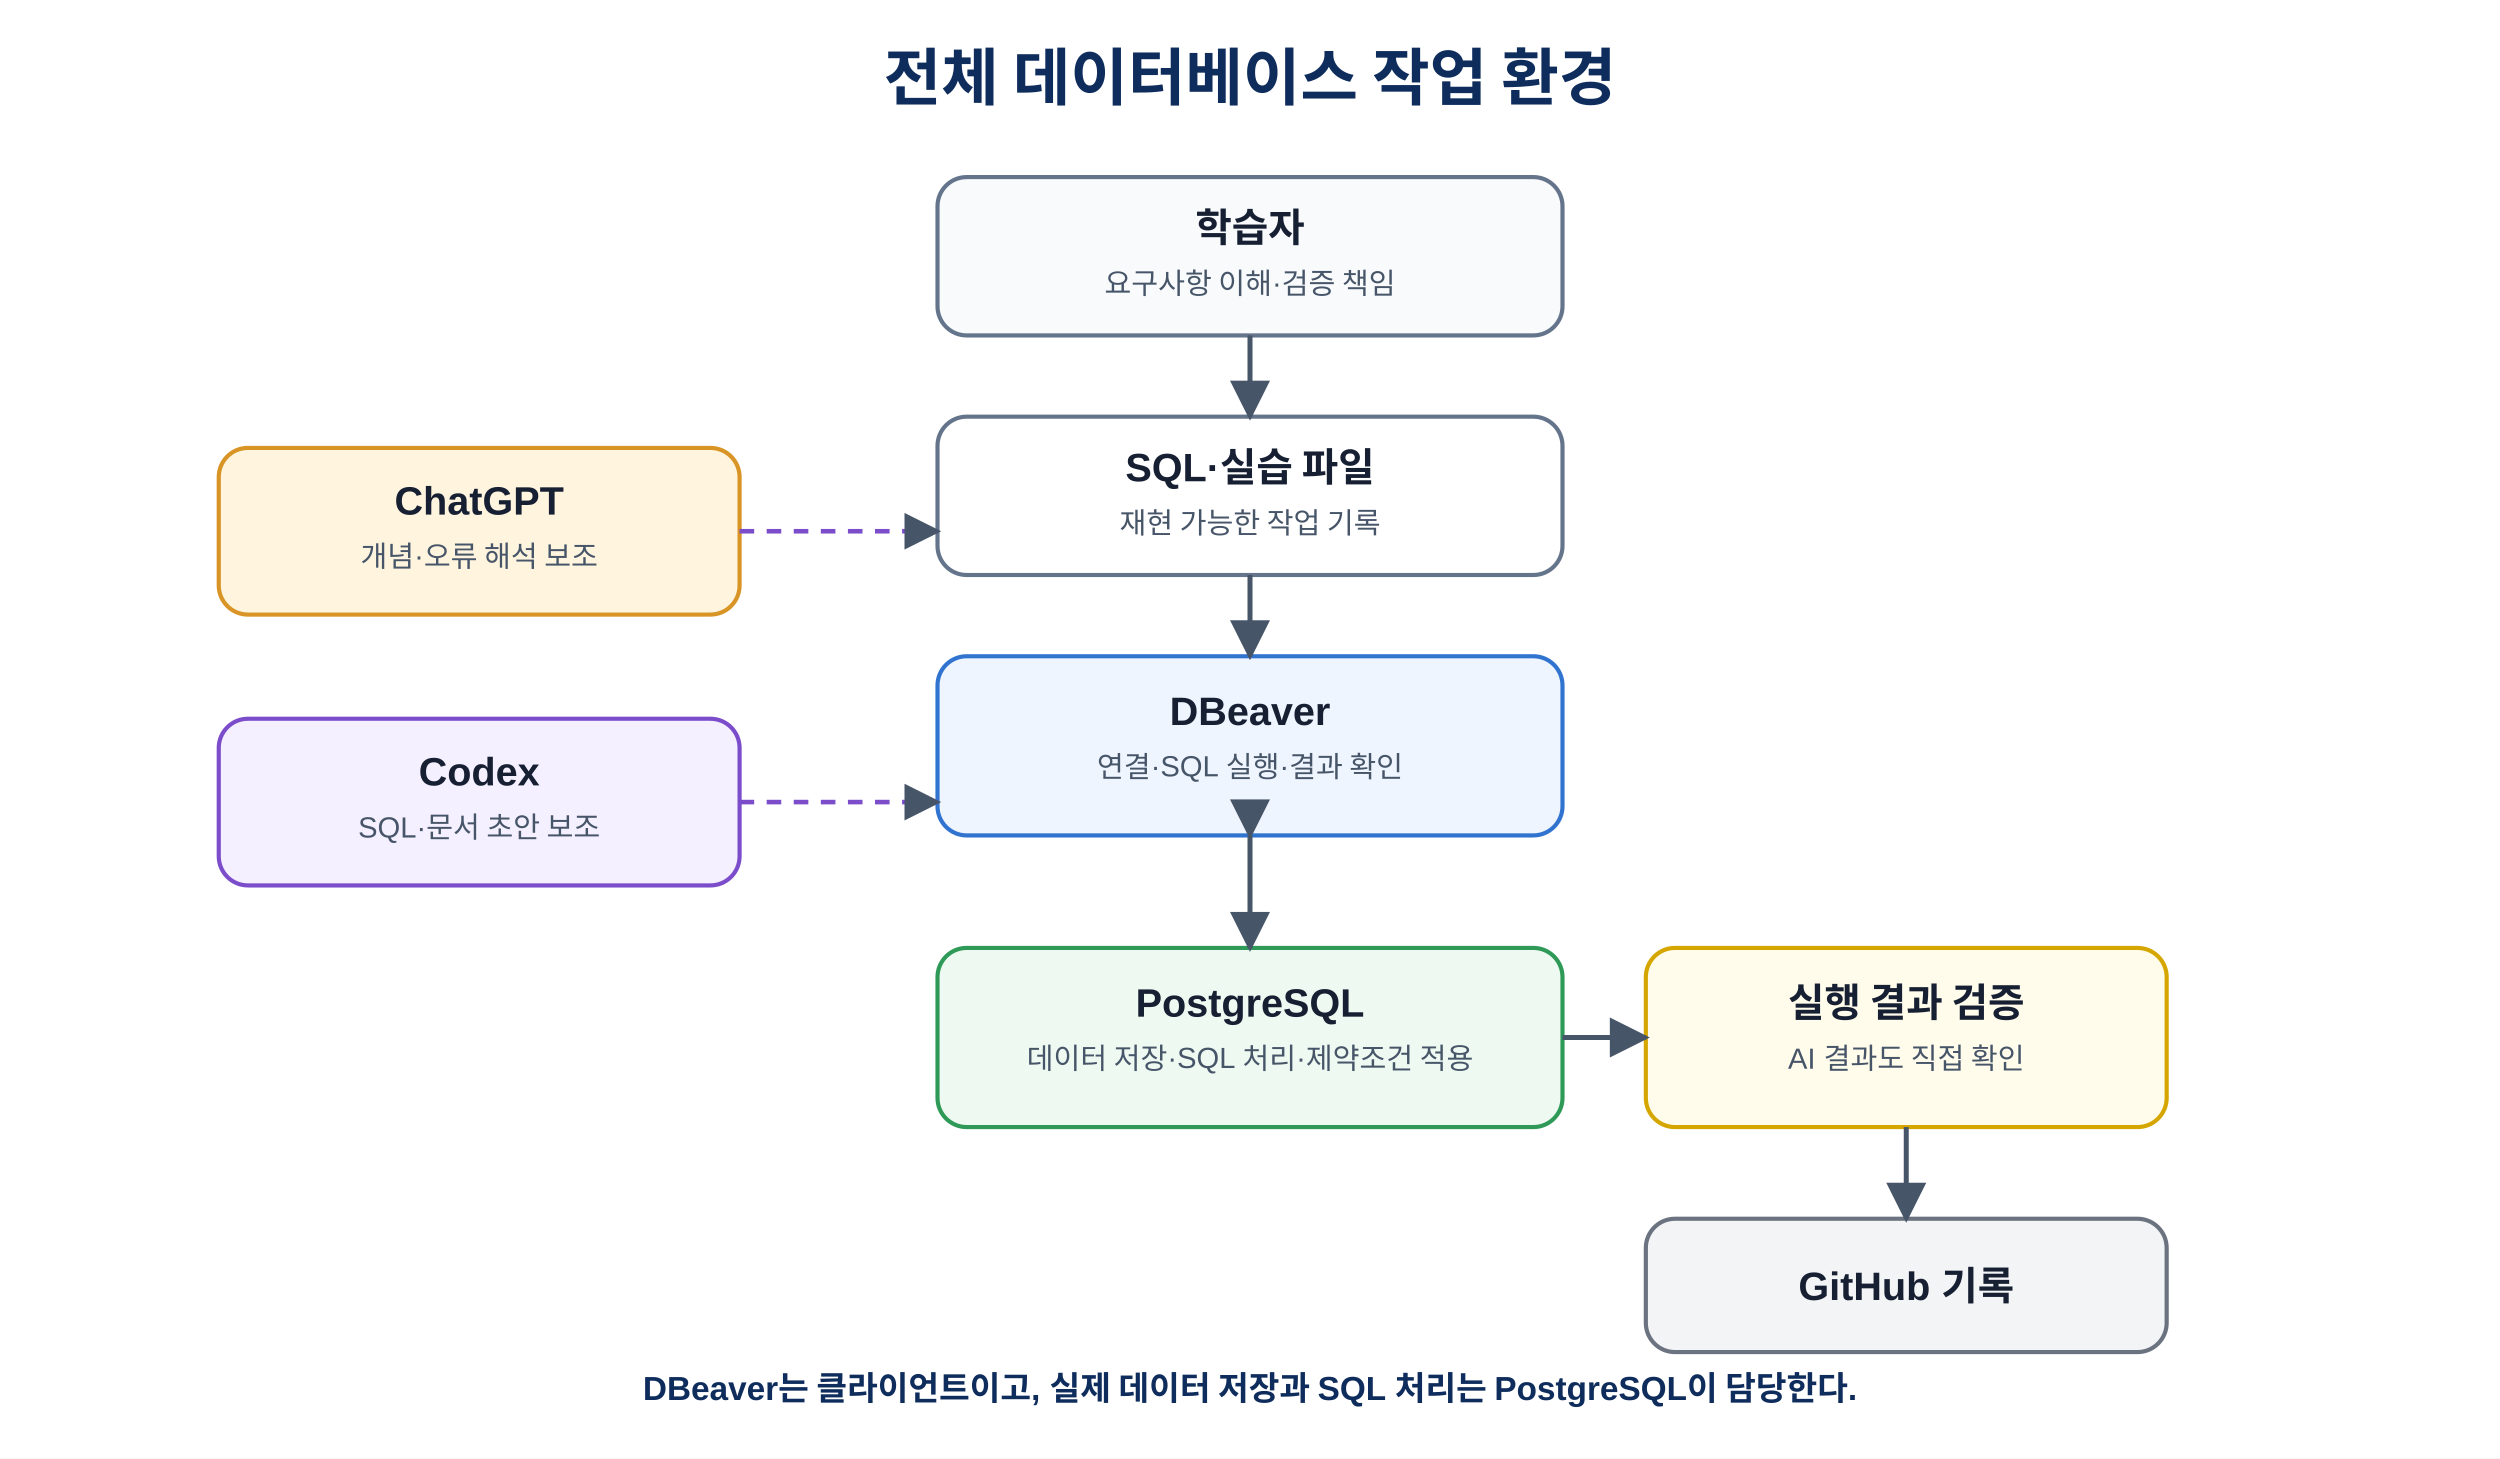
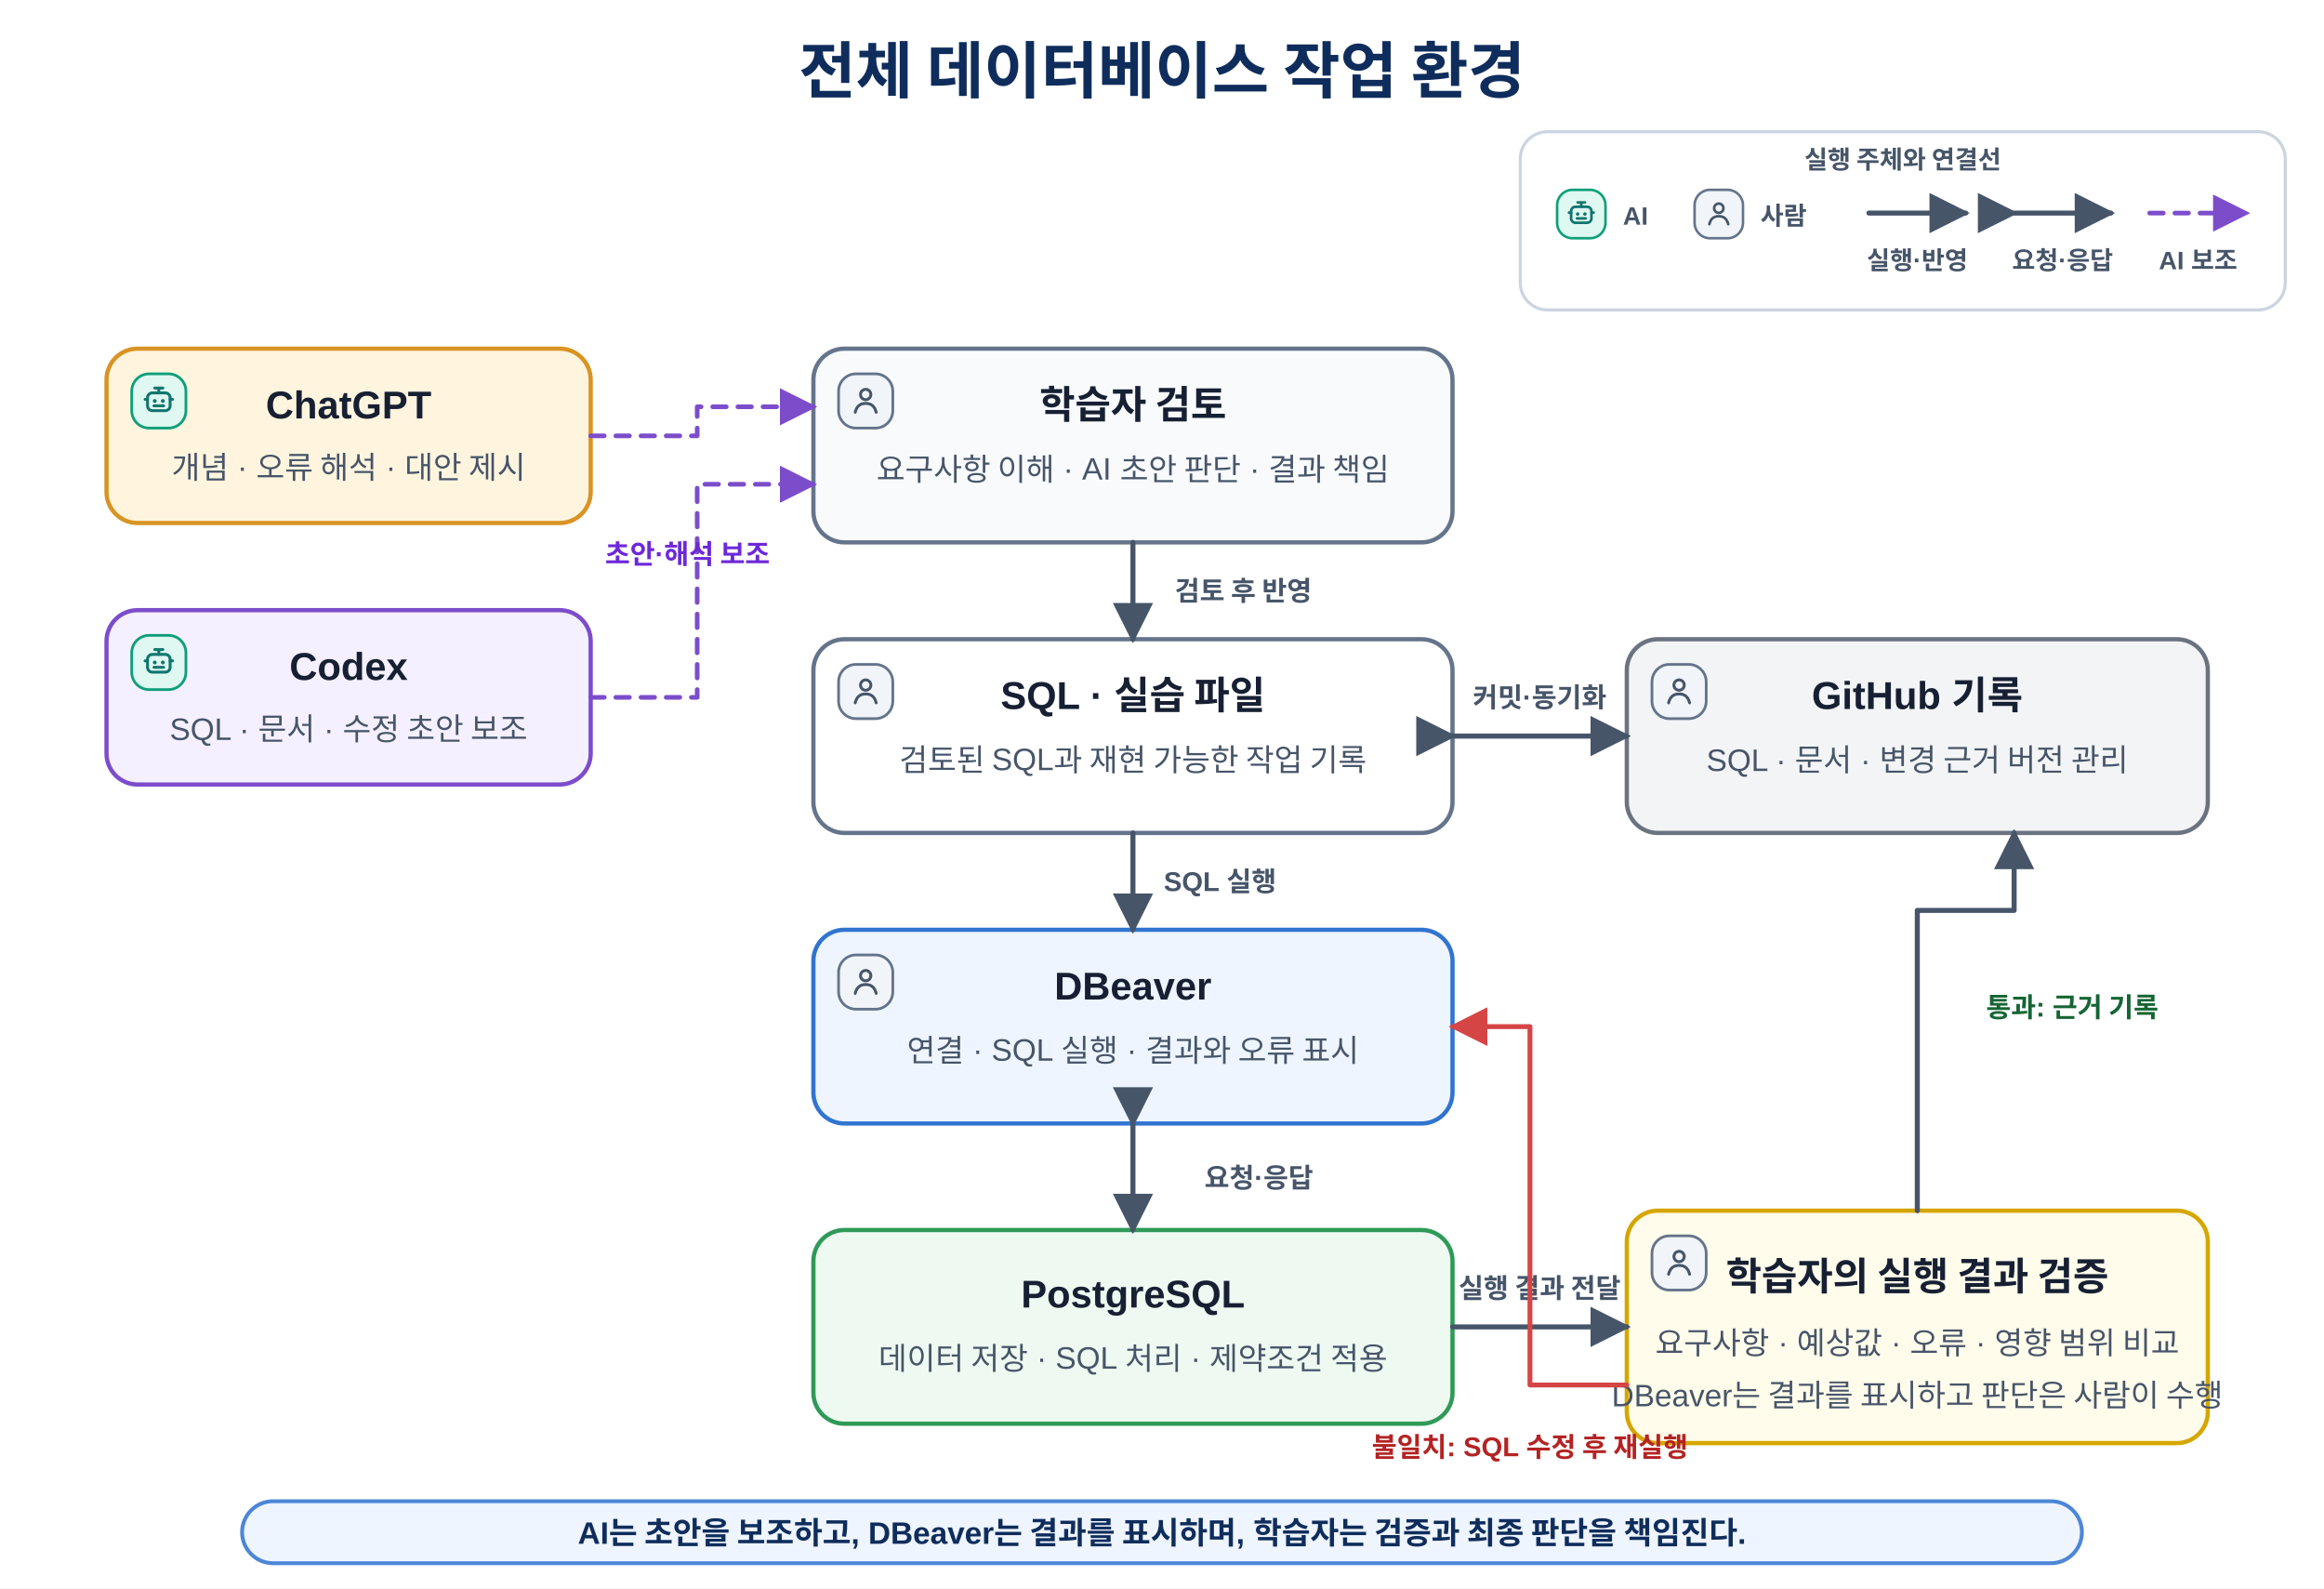
- <svg xmlns="http://www.w3.org/2000/svg" width="100%" viewBox="0 0 1200 700" role="img" aria-labelledby="title desc">
+ <svg xmlns="http://www.w3.org/2000/svg" width="100%" viewBox="0 0 1200 820" role="img" aria-labelledby="title desc">
  <defs>
    <marker id="arrow" viewBox="0 0 10 10" refX="9" refY="5" markerWidth="8" markerHeight="8" orient="auto">
      <path d="M0 0L10 5L0 10Z" fill="#475569" />
    </marker>
+     <marker id="arrow-purple" viewBox="0 0 10 10" refX="9" refY="5" markerWidth="8" markerHeight="8" orient="auto">
+       <path d="M0 0L10 5L0 10Z" fill="#7c4dcb" />
+     </marker>
+     <marker id="arrow-red" viewBox="0 0 10 10" refX="9" refY="5" markerWidth="8" markerHeight="8" orient="auto">
+       <path d="M0 0L10 5L0 10Z" fill="#d64545" />
+     </marker>
    <style>
      text{font-family:"Malgun Gothic","Apple SD Gothic Neo","Noto Sans KR",Arial,sans-serif;fill:#172033}
-       .title{font-size:30px;font-weight:700;text-anchor:middle;fill:#0f2d5c}
-       .node{stroke-width:2;rx:14}
+       .title{font-size:32px;font-weight:800;text-anchor:middle;fill:#0f2d5c}
+       .node{stroke-width:2.2}
      .user{fill:#f8fafc;stroke:#64748b}
-       .file{fill:#fff;stroke:#64748b}
+       .file{fill:#ffffff;stroke:#64748b}
      .dbeaver{fill:#eef5ff;stroke:#3174d0}
      .pg{fill:#eef9f1;stroke:#2f9a58}
      .ai1{fill:#fff5df;stroke:#d89424}
      .ai2{fill:#f5f0ff;stroke:#7c4dcb}
      .github{fill:#f3f4f6;stroke:#6b7280}
      .check{fill:#fffceb;stroke:#d6a600}
-       .name{font-size:19px;font-weight:700;text-anchor:middle}
-       .sub{font-size:14px;text-anchor:middle;fill:#475569}
-       .line{stroke:#475569;stroke-width:2.4;fill:none;marker-end:url(#arrow)}
-       .sync{stroke:#475569;stroke-width:2.4;fill:none;marker-start:url(#arrow);marker-end:url(#arrow)}
-       .dash{stroke:#7c4dcb;stroke-width:2.2;fill:none;stroke-dasharray:7 6;marker-end:url(#arrow)}
+       .name{font-size:20px;font-weight:800;text-anchor:middle}
+       .sub{font-size:16px;text-anchor:middle;fill:#475569}
+       .line{stroke:#475569;stroke-width:2.6;fill:none;stroke-linecap:round;stroke-linejoin:round;marker-end:url(#arrow)}
+       .sync{stroke:#475569;stroke-width:2.6;fill:none;stroke-linecap:round;stroke-linejoin:round;marker-start:url(#arrow);marker-end:url(#arrow)}
+       .ai-assist{stroke:#7c4dcb;stroke-width:2.4;fill:none;stroke-linecap:round;stroke-linejoin:round;stroke-dasharray:7 6;marker-end:url(#arrow-purple)}
+       .retry{stroke:#d64545;stroke-width:2.5;fill:none;stroke-linecap:round;stroke-linejoin:round;marker-end:url(#arrow-red)}
+       .edge-label{font-size:14px;font-weight:700;text-anchor:middle;fill:#475569}
+       .ai-label{fill:#6d28d9}
+       .retry-label{fill:#b42323}
+       .pass-label{fill:#166534}
+       .note-box{fill:#eef5ff;stroke:#4d86d7;stroke-width:2}
      .note{font-size:16px;font-weight:700;text-anchor:middle;fill:#0f2d5c}
+       .legend-title{font-size:13px;font-weight:800;text-anchor:middle;fill:#475569}
+       .legend-text{font-size:13px;font-weight:700;fill:#475569}
    </style>
+     <symbol id="actor-ai-icon" viewBox="0 0 24 24">
+       <rect x="5" y="7" width="14" height="11" rx="3" fill="none" stroke="currentColor" stroke-width="1.8" />
+       <path d="M12 4v3M9.5 4h5" fill="none" stroke="currentColor" stroke-width="1.8" stroke-linecap="round" />
+       <circle cx="9.5" cy="12" r="1.2" fill="currentColor" />
+       <circle cx="14.5" cy="12" r="1.2" fill="currentColor" />
+       <path d="M9 15h6M5 11H3.5M20.5 11H19" fill="none" stroke="currentColor" stroke-width="1.8" stroke-linecap="round" />
+     </symbol>
+     <symbol id="actor-human-icon" viewBox="0 0 24 24">
+       <circle cx="12" cy="8" r="3.2" fill="none" stroke="currentColor" stroke-width="1.8" />
+       <path d="M5.5 19c.9-3.7 3-5.5 6.5-5.5s5.6 1.8 6.5 5.5" fill="none" stroke="currentColor" stroke-width="1.8" stroke-linecap="round" />
+     </symbol>
  </defs>
-   <rect width="1200" height="700" fill="#fff" />
+   <rect width="1200" height="820" fill="#ffffff" />
  <text x="600" y="48" class="title">전체 데이터베이스 작업 환경</text>
-   <rect x="450" y="85" width="300" height="76" class="node user" />
-   <text x="600" y="116" class="name">학습자</text>
-   <text x="600" y="141" class="sub">요구사항 이해·검증 책임</text>
-   <rect x="450" y="200" width="300" height="76" class="node file" />
-   <text x="600" y="231" class="name">SQL·실습 파일</text>
-   <text x="600" y="256" class="sub">재현 가능한 작업 기록</text>
-   <rect x="450" y="315" width="300" height="86" class="node dbeaver" />
-   <text x="600" y="348" class="name">DBeaver</text>
-   <text x="600" y="373" class="sub">연결·SQL 실행·결과 확인</text>
-   <rect x="450" y="455" width="300" height="86" class="node pg" />
-   <text x="600" y="488" class="name">PostgreSQL</text>
-   <text x="600" y="513" class="sub">데이터 저장·SQL 처리·제약조건 적용</text>
-   <rect x="790" y="455" width="250" height="86" class="node check" />
-   <text x="915" y="488" class="name">실행 결과 검증</text>
-   <text x="915" y="513" class="sub">AI 결과도 직접 확인</text>
-   <rect x="790" y="585" width="250" height="64" class="node github" />
-   <text x="915" y="624" class="name">GitHub 기록</text>
-   <rect x="105" y="215" width="250" height="80" class="node ai1" />
-   <text x="230" y="247" class="name">ChatGPT</text>
-   <text x="230" y="272" class="sub">개념·오류 해석 보조</text>
-   <rect x="105" y="345" width="250" height="80" class="node ai2" />
-   <text x="230" y="377" class="name">Codex</text>
-   <text x="230" y="402" class="sub">SQL·문서 초안 보조</text>
-   <path d="M600 161V200" class="line" />
-   <path d="M600 276V315" class="line" />
-   <path d="M600 401V455" class="sync" />
-   <path d="M750 498H790" class="line" />
-   <path d="M915 541V585" class="line" />
-   <path d="M355 255H450" class="dash" />
-   <path d="M355 385H450" class="dash" />
-   <text x="600" y="672" class="note">DBeaver는 클라이언트이고, 실제 데이터 저장과 SQL 처리는 PostgreSQL이 담당한다.</text>
+   <g id="legend" aria-label="실행 주체와 연결선 범례">
+     <rect x="785" y="68" width="395" height="92" rx="14" fill="#ffffff" stroke="#cbd5e1" stroke-width="1.6" />
+     <text x="982.5" y="87" class="legend-title">실행 주체와 연결선</text>
+     <g transform="translate(804 98)">
+       <rect width="25" height="25" rx="8" fill="#dff8f1" stroke="#0f9f7a" stroke-width="1.3" />
+       <use href="#actor-ai-icon" x="3.5" y="3.5" width="18" height="18" style="color:#0f766e" />
+     </g>
+     <text x="838" y="116" class="legend-text" fill="#0f766e">AI</text>
+     <g transform="translate(875 98)">
+       <rect width="25" height="25" rx="8" fill="#f1f5f9" stroke="#64748b" stroke-width="1.3" />
+       <use href="#actor-human-icon" x="3.5" y="3.5" width="18" height="18" style="color:#475569" />
+     </g>
+     <text x="909" y="116" class="legend-text">사람</text>
+     <path d="M965 110 H1015" class="line" />
+     <text x="990" y="139" class="legend-text" text-anchor="middle">실행·반영</text>
+     <path d="M1040 110 H1090" class="sync" />
+     <text x="1065" y="139" class="legend-text" text-anchor="middle">요청·응답</text>
+     <path d="M1110 110 H1160" class="ai-assist" />
+     <text x="1135" y="139" class="legend-text ai-label" text-anchor="middle">AI 보조</text>
+   </g>
+   <rect x="55" y="180" width="250" height="90" rx="16" class="node ai1" />
+   <g transform="translate(68 193)" aria-label="AI 실행">
+     <rect width="28" height="28" rx="9" fill="#dff8f1" stroke="#0f9f7a" stroke-width="1.4" />
+     <use href="#actor-ai-icon" x="4" y="4" width="20" height="20" style="color:#0f766e" />
+   </g>
+   <text x="180" y="216" class="name">ChatGPT</text>
+   <text x="180" y="247" class="sub">개념 · 오류 해석 · 대안 제시</text>
+   <rect x="55" y="315" width="250" height="90" rx="16" class="node ai2" />
+   <g transform="translate(68 328)" aria-label="AI 실행">
+     <rect width="28" height="28" rx="9" fill="#dff8f1" stroke="#0f9f7a" stroke-width="1.4" />
+     <use href="#actor-ai-icon" x="4" y="4" width="20" height="20" style="color:#0f766e" />
+   </g>
+   <text x="180" y="351" class="name">Codex</text>
+   <text x="180" y="382" class="sub">SQL · 문서 · 수정 초안 보조</text>
+   <rect x="420" y="180" width="330" height="100" rx="16" class="node user" />
+   <g transform="translate(433 193)" aria-label="사람 실행">
+     <rect width="28" height="28" rx="9" fill="#f1f5f9" stroke="#64748b" stroke-width="1.4" />
+     <use href="#actor-human-icon" x="4" y="4" width="20" height="20" style="color:#475569" />
+   </g>
+   <text x="585" y="216" class="name">학습자 검토</text>
+   <text x="585" y="248" class="sub">요구사항 이해 · AI 초안 판단 · 결과 책임</text>
+   <path d="M305 225 H360 V210 H420" class="ai-assist" />
+   <path d="M305 360 H360 V250 H420" class="ai-assist" />
+   <text x="355" y="291" class="edge-label ai-label">초안·해석 보조</text>
+   <rect x="420" y="330" width="330" height="100" rx="16" class="node file" />
+   <g transform="translate(433 343)" aria-label="사람 실행">
+     <rect width="28" height="28" rx="9" fill="#f1f5f9" stroke="#64748b" stroke-width="1.4" />
+     <use href="#actor-human-icon" x="4" y="4" width="20" height="20" style="color:#475569" />
+   </g>
+   <text x="585" y="366" class="name">SQL · 실습 파일</text>
+   <text x="585" y="398" class="sub">검토된 SQL과 재현 가능한 작업 기록</text>
+   <path d="M585 280 V330" class="line" />
+   <text x="642" y="310" class="edge-label">검토 후 반영</text>
+   <rect x="420" y="480" width="330" height="100" rx="16" class="node dbeaver" />
+   <g transform="translate(433 493)" aria-label="사람 실행">
+     <rect width="28" height="28" rx="9" fill="#f1f5f9" stroke="#64748b" stroke-width="1.4" />
+     <use href="#actor-human-icon" x="4" y="4" width="20" height="20" style="color:#475569" />
+   </g>
+   <text x="585" y="516" class="name">DBeaver</text>
+   <text x="585" y="548" class="sub">연결 · SQL 실행 · 결과와 오류 표시</text>
+   <path d="M585 430 V480" class="line" />
+   <text x="630" y="460" class="edge-label">SQL 실행</text>
+   <rect x="420" y="635" width="330" height="100" rx="16" class="node pg" />
+   <text x="585" y="675" class="name">PostgreSQL</text>
+   <text x="585" y="707" class="sub">데이터 저장 · SQL 처리 · 제약조건 적용</text>
+   <path d="M585 580 V635" class="sync" />
+   <text x="650" y="613" class="edge-label">요청·응답</text>
+   <rect x="840" y="330" width="300" height="100" rx="16" class="node github" />
+   <g transform="translate(853 343)" aria-label="사람 실행">
+     <rect width="28" height="28" rx="9" fill="#f1f5f9" stroke="#64748b" stroke-width="1.4" />
+     <use href="#actor-human-icon" x="4" y="4" width="20" height="20" style="color:#475569" />
+   </g>
+   <text x="990" y="366" class="name">GitHub 기록</text>
+   <text x="990" y="398" class="sub">SQL · 문서 · 변경 근거 버전 관리</text>
+   <path d="M750 380 H840" class="sync" />
+   <text x="795" y="365" class="edge-label">커밋·동기화</text>
+   <rect x="840" y="625" width="300" height="120" rx="16" class="node check" />
+   <g transform="translate(853 638)" aria-label="사람 실행">
+     <rect width="28" height="28" rx="9" fill="#f1f5f9" stroke="#64748b" stroke-width="1.4" />
+     <use href="#actor-human-icon" x="4" y="4" width="20" height="20" style="color:#475569" />
+   </g>
+   <text x="990" y="666" class="name">학습자의 실행 결과 검증</text>
+   <text x="990" y="699" class="sub">요구사항 · 예상값 · 오류 · 영향 범위 비교</text>
+   <text x="990" y="726" class="sub">DBeaver는 결과를 표시하고 판단은 사람이 수행</text>
+   <path d="M750 685 H840" class="line" />
+   <text x="795" y="670" class="edge-label">실행 결과 전달</text>
+   <path d="M990 625 V470 H1040 V430" class="line" />
+   <text x="1070" y="525" class="edge-label pass-label">통과: 근거 기록</text>
+   <path d="M840 715 H790 V530 H750" class="retry" />
+   <text x="790" y="752" class="edge-label retry-label">불일치: SQL 수정 후 재실행</text>
+   <rect x="125" y="775" width="950" height="32" rx="16" class="note-box" />
+   <text x="600" y="797" class="note">AI는 초안을 보조하고, DBeaver는 결과를 표시하며, 학습자는 검증과 최종 판단을 책임진다.</text>
</svg>
